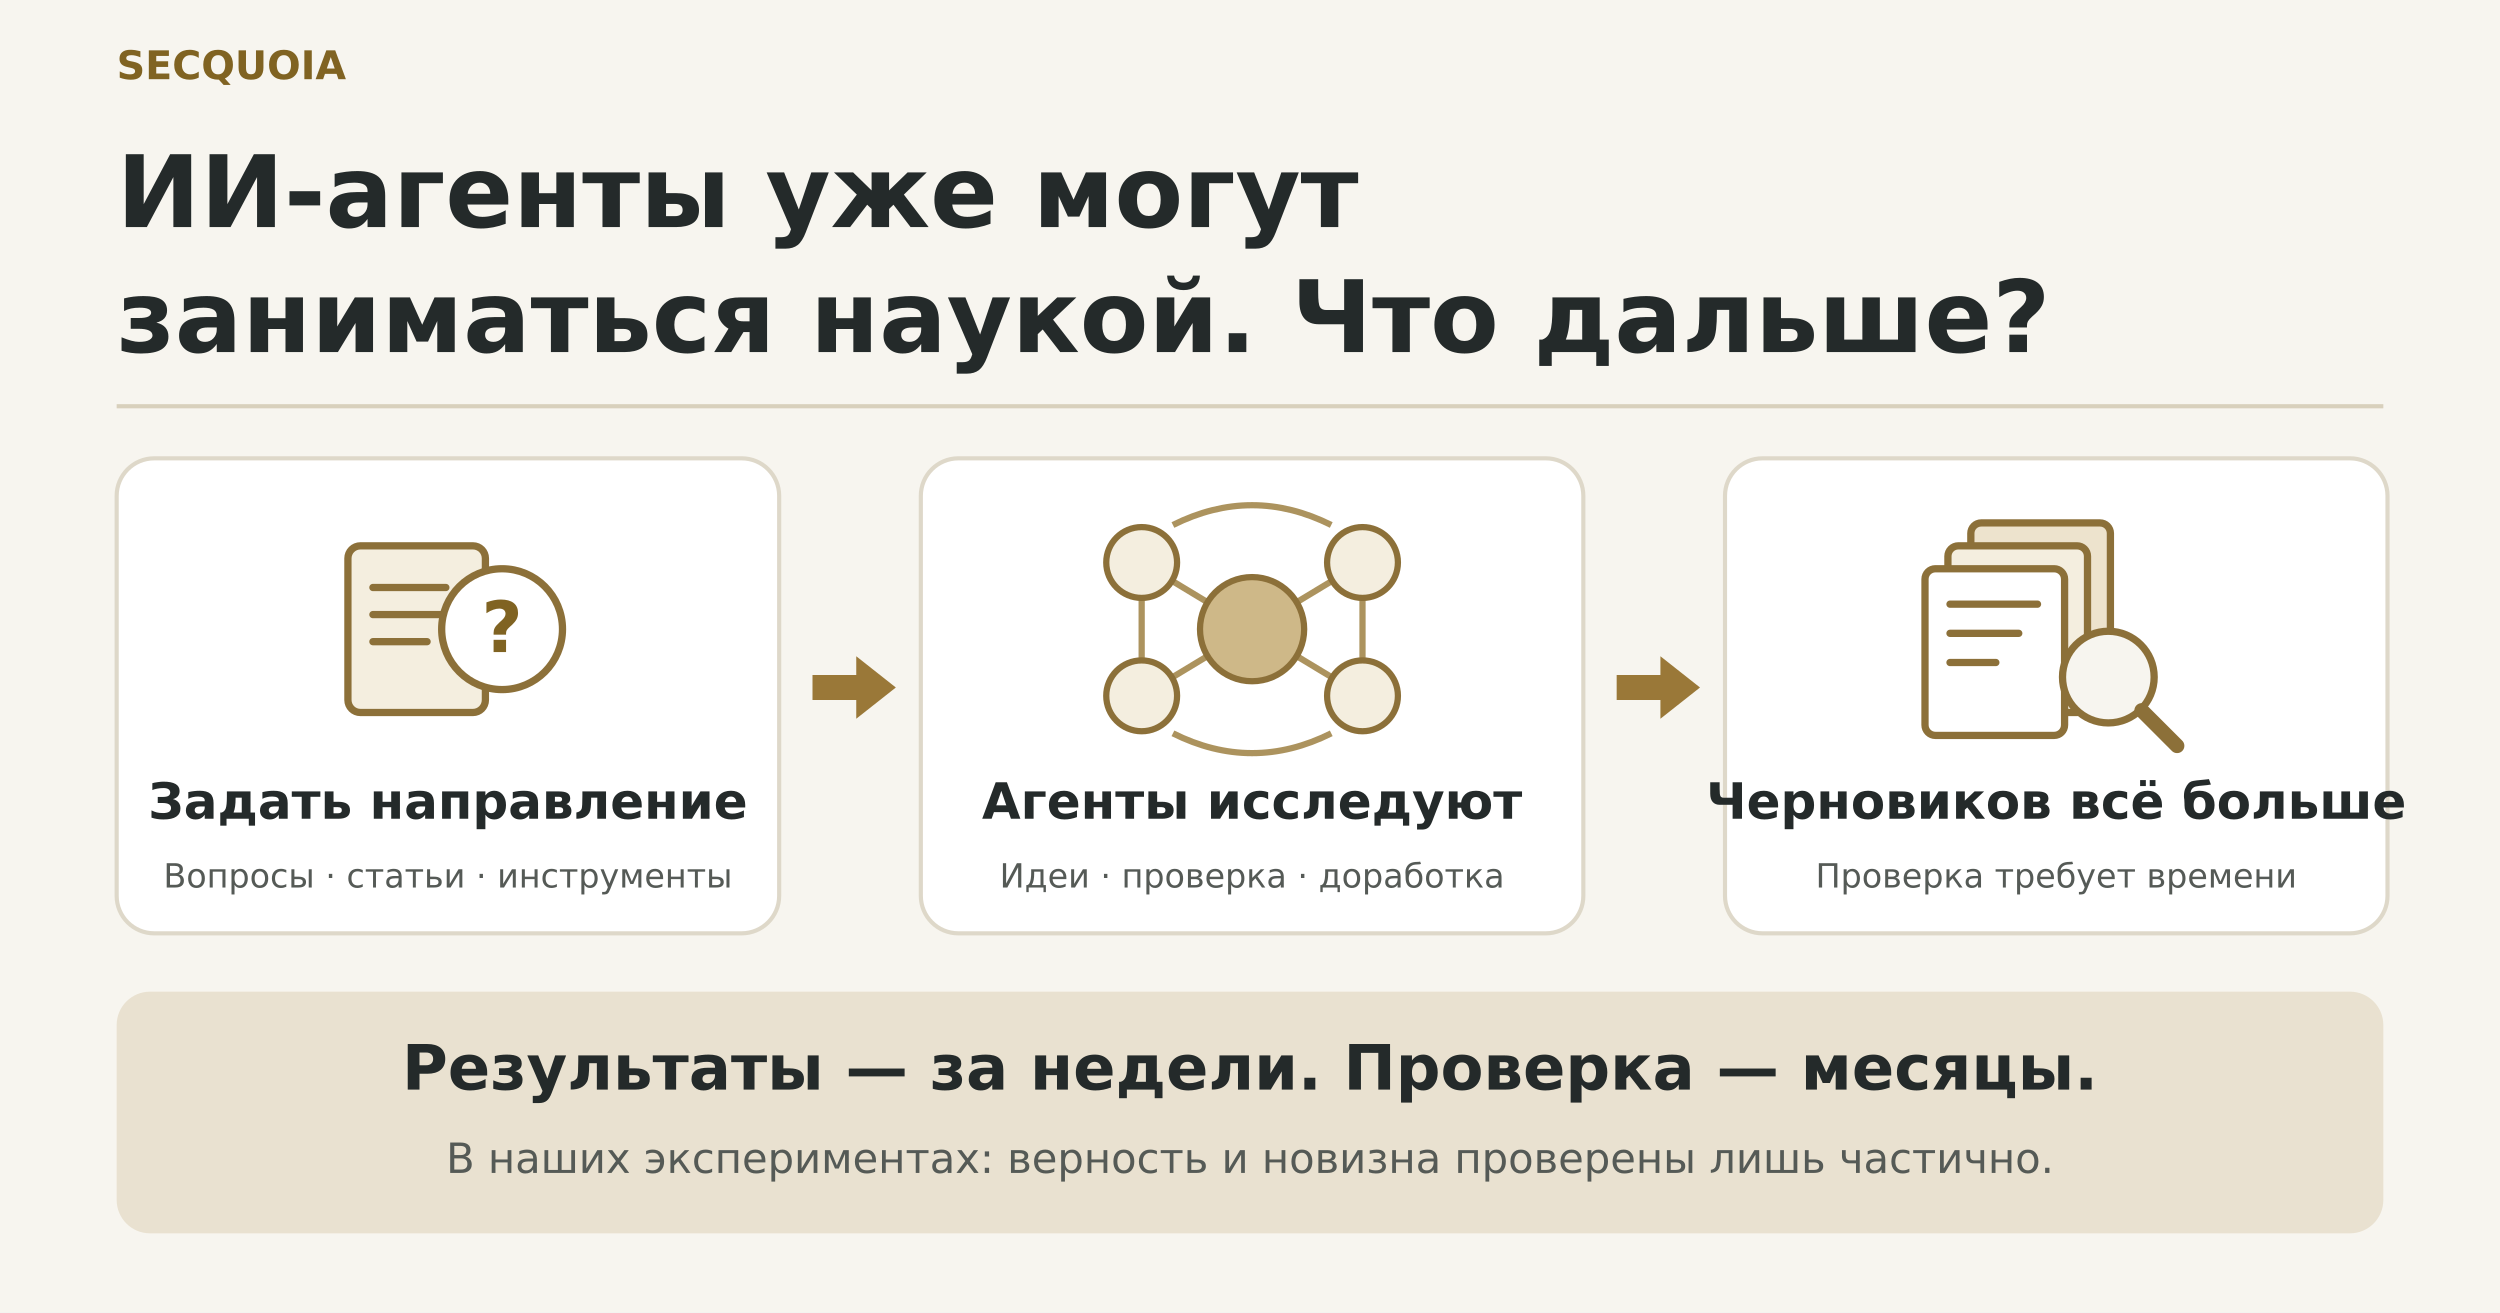
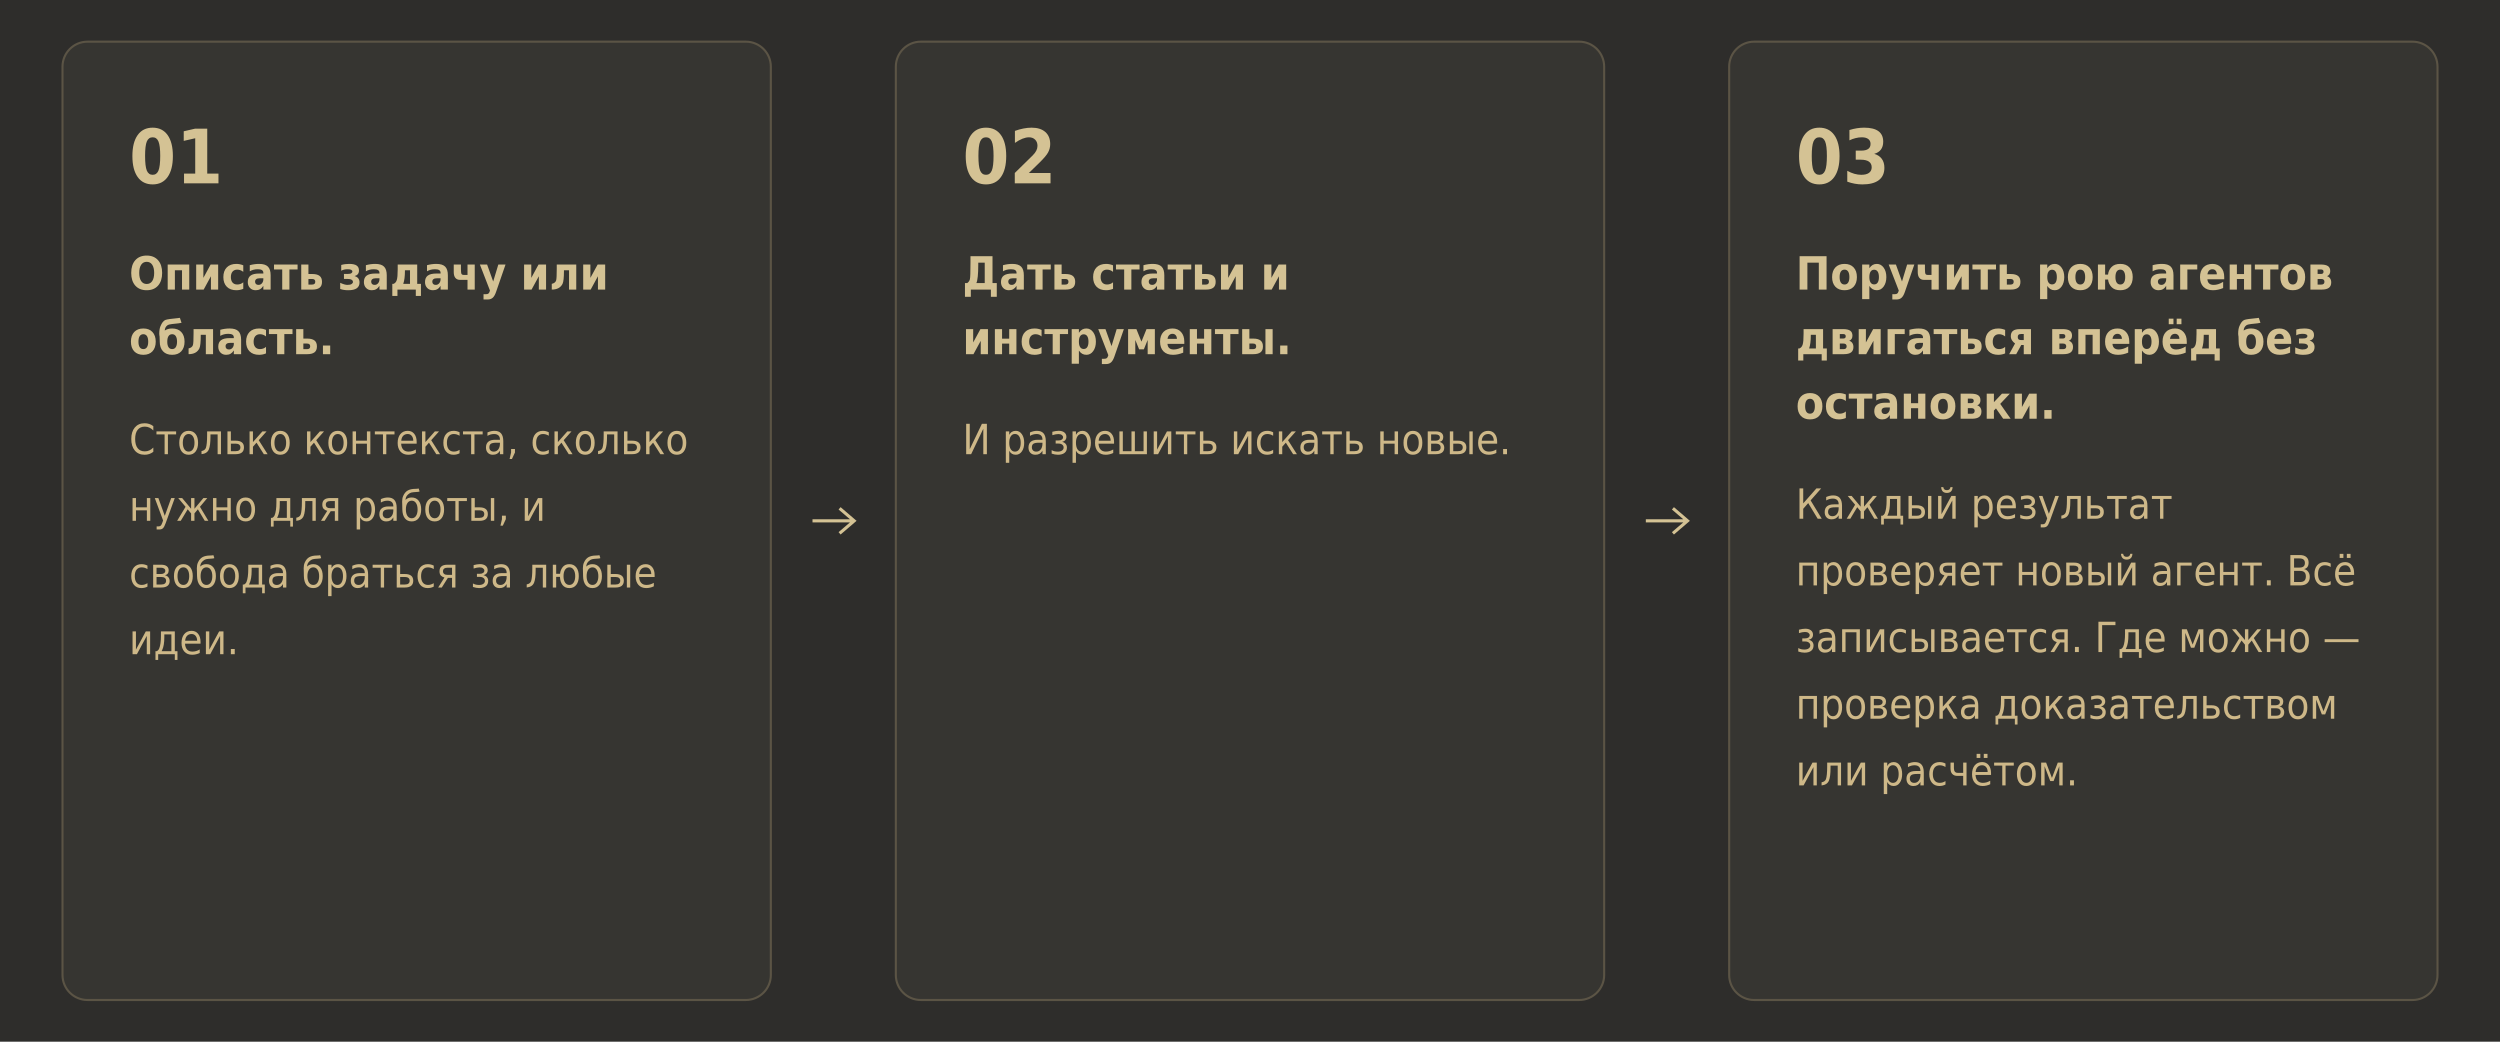
- <svg xmlns="http://www.w3.org/2000/svg" width="1200" height="630" viewBox="0 0 1200 630" role="img" aria-labelledby="title description" xml:lang="ru">
-   <rect width="1200" height="630" fill="#f7f5ef" />
-   <g font-family="DejaVu Sans, sans-serif">
-     <text x="56" y="38" font-size="19" font-weight="700" text-anchor="start" fill="#806322">SECQUOIA</text>
-     <text x="56" y="109" font-size="48" font-weight="700" text-anchor="start" fill="#242a2a">ИИ-агенты уже могут</text>
-     <text x="56" y="169" font-size="48" font-weight="700" text-anchor="start" fill="#242a2a">заниматься наукой. Что дальше?</text>
-     <path d="M56 195H1144" stroke="#d8d0bc" stroke-width="2" />
-     <g fill="#ffffff" stroke="#ded8c9" stroke-width="2">
-       <rect x="56" y="220" width="318" height="228" rx="18" />
-       <rect x="442" y="220" width="318" height="228" rx="18" />
-       <rect x="828" y="220" width="318" height="228" rx="18" />
-     </g>
-     <g fill="#9a7838">
-       <path d="M390 324H411V315L430 330L411 345V336H390Z" />
-       <path d="M776 324H797V315L816 330L797 345V336H776Z" />
-     </g>
-     <g fill="none" stroke="#8c7039" stroke-width="3.5" stroke-linecap="round" stroke-linejoin="round">
-       <rect x="167" y="262" width="66" height="80" rx="6" fill="#f4eedf" />
-       <path d="M179 282H214M179 295H214M179 308H205" />
-       <circle cx="241" cy="302" r="29" fill="#fff" />
-     </g>
-     <text x="241" y="313" font-size="34" font-weight="700" text-anchor="middle" fill="#806322">?</text>
-     <g stroke="#ac935e" stroke-width="3" fill="none">
-       <path d="M548 270L601 302L654 270M548 334L601 302L654 334M548 270V334M654 270V334" />
-       <path d="M563 252Q601 233 639 252M639 352Q601 371 563 352" />
-     </g>
-     <g stroke="#8c7039" stroke-width="3" fill="#f4eedf">
-       <circle cx="548" cy="270" r="17" />
-       <circle cx="654" cy="270" r="17" />
-       <circle cx="548" cy="334" r="17" />
-       <circle cx="654" cy="334" r="17" />
-       <circle cx="601" cy="302" r="25" fill="#ceb888" />
-     </g>
-     <g stroke="#8c7039" stroke-width="3.5" stroke-linecap="round" stroke-linejoin="round">
-       <rect x="946" y="251" width="67" height="80" rx="5" fill="#ede3cd" />
-       <rect x="935" y="262" width="67" height="80" rx="5" fill="#f4eedf" />
-       <rect x="924" y="273" width="67" height="80" rx="5" fill="#fff" />
-       <path d="M936 290H978M936 304H969M936 318H958" fill="none" />
-       <circle cx="1012" cy="325" r="22" fill="#f7f5ef" />
-       <path d="M1028 341L1045 358" stroke-width="7" />
-     </g>
-     <text x="215" y="393" font-size="24" font-weight="700" text-anchor="middle" fill="#242a2a">Задать направление</text>
-     <text x="215" y="426" font-size="16" font-weight="400" text-anchor="middle" fill="#555a56">Вопросы · статьи · инструменты</text>
-     <text x="601" y="393" font-size="24" font-weight="700" text-anchor="middle" fill="#242a2a">Агенты исследуют</text>
-     <text x="601" y="426" font-size="16" font-weight="400" text-anchor="middle" fill="#555a56">Идеи · проверка · доработка</text>
-     <text x="987" y="393" font-size="24" font-weight="700" text-anchor="middle" fill="#242a2a">Черновиков всё больше</text>
-     <text x="987" y="426" font-size="16" font-weight="400" text-anchor="middle" fill="#555a56">Проверка требует времени</text>
-     <rect x="56" y="476" width="1088" height="116" rx="16" fill="#e9e1d0" />
-     <text x="600" y="523" font-size="30" font-weight="700" text-anchor="middle" fill="#242a2a">Результаты — за недели. Проверка — месяцы.</text>
-     <text x="600" y="563" font-size="20" font-weight="400" text-anchor="middle" fill="#555a56">В наших экспериментах: верность и новизна проверены лишь частично.</text>
+ <svg xmlns="http://www.w3.org/2000/svg" width="1200" height="500" viewBox="0 0 1200 500" role="img" aria-labelledby="title" xml:lang="ru">
+   <rect width="1200" height="500" fill="#2e2d2b" />
+   <g class="step" font-family="DejaVu Sans Condensed, sans-serif">
+     <rect x="30" y="20" width="340" height="460" rx="12" fill="#363531" stroke="#5b5445" />
+     <text x="62" y="88" fill="#d4c294" font-size="36" font-weight="bold">01</text>
+     <text x="62" y="139" fill="#d4c294" font-size="22" font-weight="bold">Описать задачу или</text>
+     <text x="62" y="170" fill="#d4c294" font-size="22" font-weight="bold">область.</text>
+     <text x="62" y="218" fill="#ceb888" font-size="20">Столько контекста, сколько</text>
+     <text x="62" y="250" fill="#ceb888" font-size="20">нужно для работы, и</text>
+     <text x="62" y="282" fill="#ceb888" font-size="20">свобода браться за любые</text>
+     <text x="62" y="314" fill="#ceb888" font-size="20">идеи.</text>
+   </g>
+   <path d="M 390 250 h 20 m -7 -6 l 7 6 -7 6" fill="none" stroke="#d4c294" stroke-width="1.5" />
+   <g class="step" font-family="DejaVu Sans Condensed, sans-serif">
+     <rect x="430" y="20" width="340" height="460" rx="12" fill="#363531" stroke="#5b5445" />
+     <text x="462" y="88" fill="#d4c294" font-size="36" font-weight="bold">02</text>
+     <text x="462" y="139" fill="#d4c294" font-size="22" font-weight="bold">Дать статьи и</text>
+     <text x="462" y="170" fill="#d4c294" font-size="22" font-weight="bold">инструменты.</text>
+     <text x="462" y="218" fill="#ceb888" font-size="20">И разрешить искать новые.</text>
+   </g>
+   <path d="M 790 250 h 20 m -7 -6 l 7 6 -7 6" fill="none" stroke="#d4c294" stroke-width="1.5" />
+   <g class="step" font-family="DejaVu Sans Condensed, sans-serif">
+     <rect x="830" y="20" width="340" height="460" rx="12" fill="#363531" stroke="#5b5445" />
+     <text x="862" y="88" fill="#d4c294" font-size="36" font-weight="bold">03</text>
+     <text x="862" y="139" fill="#d4c294" font-size="22" font-weight="bold">Поручить рою агентов</text>
+     <text x="862" y="170" fill="#d4c294" font-size="22" font-weight="bold">двигаться вперёд без</text>
+     <text x="862" y="201" fill="#d4c294" font-size="22" font-weight="bold">остановки.</text>
+     <text x="862" y="249" fill="#ceb888" font-size="20">Каждый результат</text>
+     <text x="862" y="281" fill="#ceb888" font-size="20">проверяет новый агент. Всё</text>
+     <text x="862" y="313" fill="#ceb888" font-size="20">записывается. Где можно —</text>
+     <text x="862" y="345" fill="#ceb888" font-size="20">проверка доказательством</text>
+     <text x="862" y="377" fill="#ceb888" font-size="20">или расчётом.</text>
  </g>
</svg>
